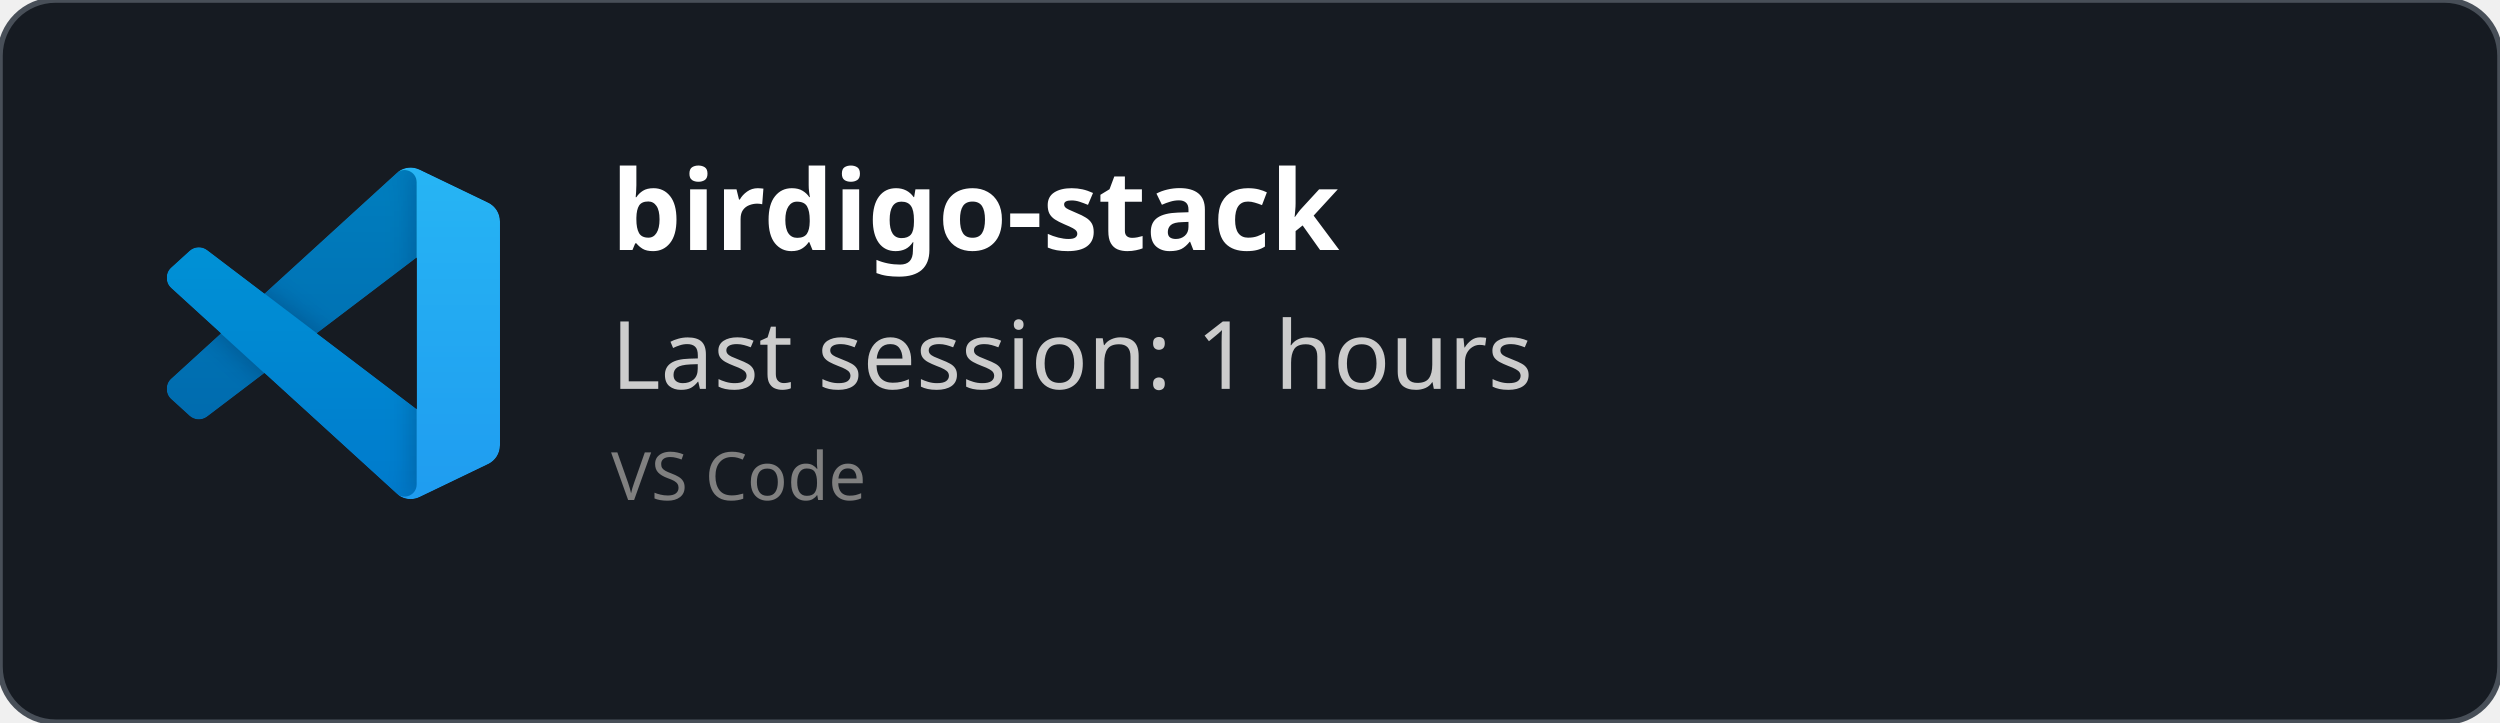
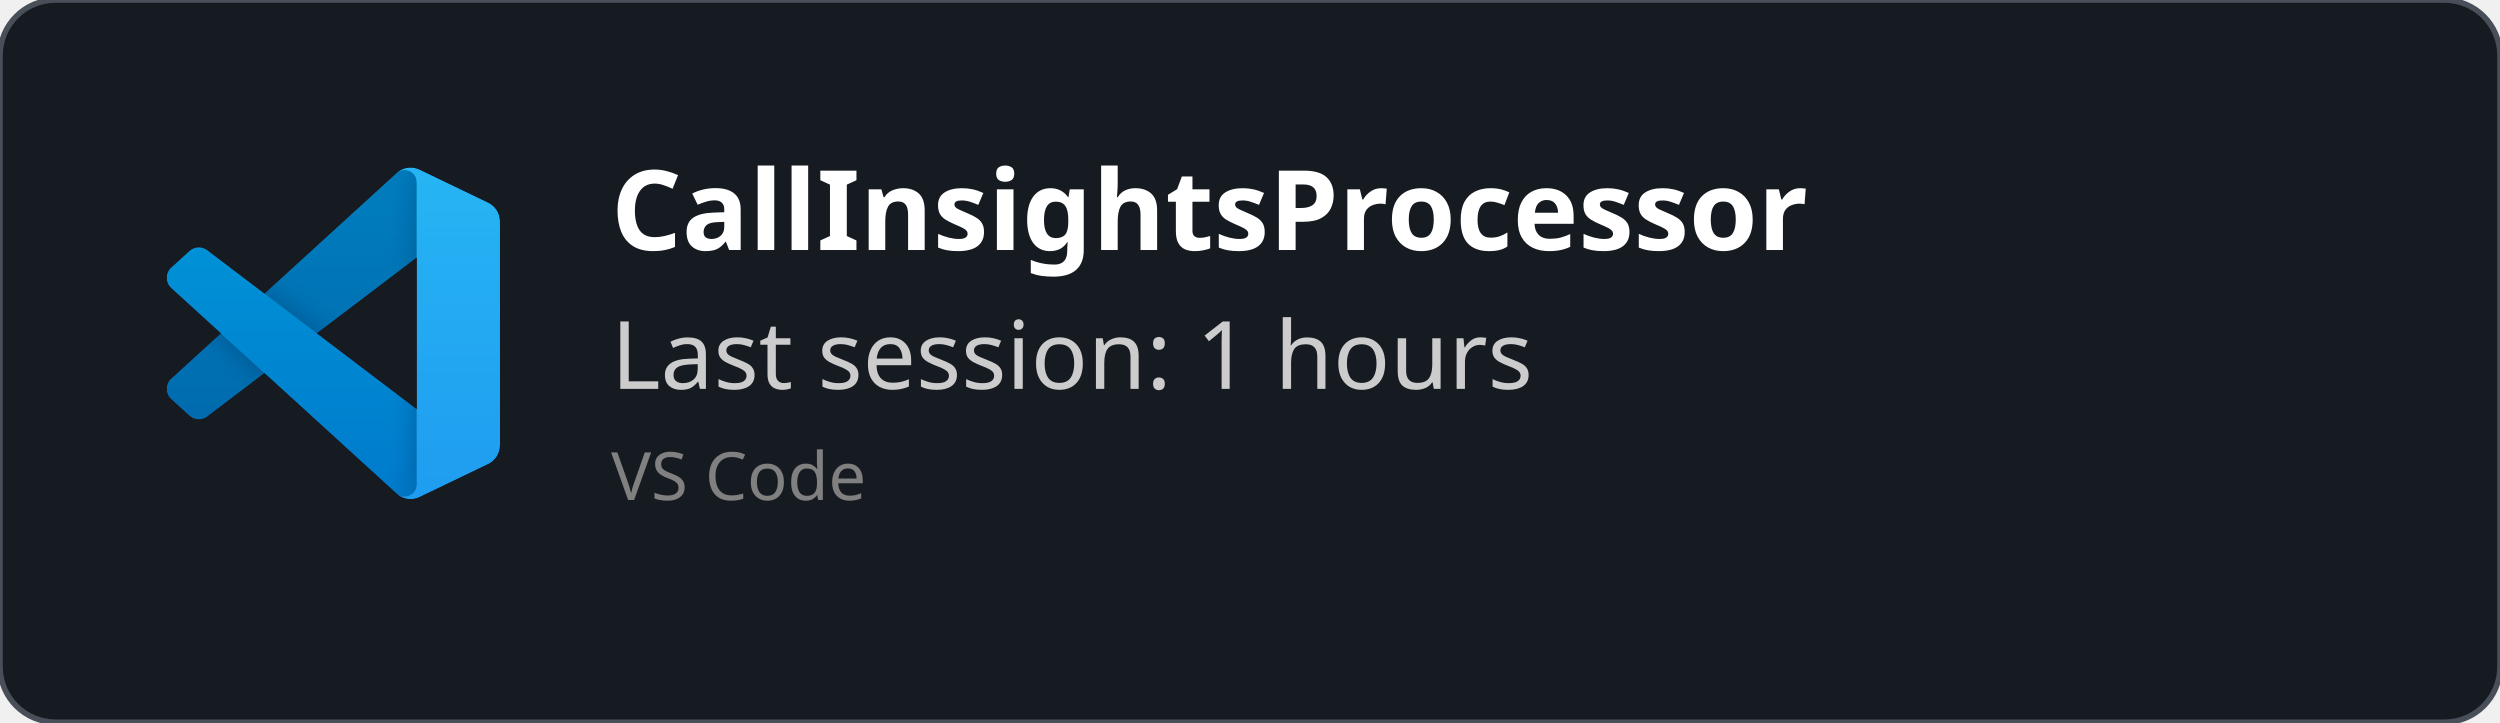
<svg xmlns="http://www.w3.org/2000/svg" width="450" height="130" viewBox="0 0 450 130" fill="none" role="img">
  <style>
    *{
        font-family: 'Segoe UI', Ubuntu, monospace
    }
    </style>
  <defs>
    <clipPath id="horizontalClip" x="20" y="20" width="500" height="200">
      <rect x="90" y="20" width="300" height="50" />
    </clipPath>
  </defs>
  <rect width="450" height="130" fill="rgba(22,27,34)" stroke="#484f58" stroke-width="1" fill-opacity="1" stroke-opacity="1" x="0" y="0" rx="10px" ry="10px">
    </rect>
  <svg width="60" height="60" x="30" y="30" viewBox="0 0 100 100" fill="none" id="vscode">
    <mask id="mask0" mask-type="alpha" maskUnits="userSpaceOnUse" x="0" y="0" width="100" height="100">
      <path fill-rule="evenodd" clip-rule="evenodd" d="M70.912 99.317C72.487 99.931 74.283 99.891 75.873 99.126L96.461 89.22C98.624 88.179 100 85.989 100 83.587V16.413C100 14.011 98.624 11.822 96.461 10.781L75.873 0.874C73.786 -0.13 71.345 0.116 69.513 1.447C69.252 1.637 69.003 1.849 68.769 2.083L29.355 38.041L12.187 25.01C10.589 23.797 8.354 23.896 6.869 25.246L1.363 30.255C-0.453 31.906 -0.455 34.763 1.359 36.417L16.247 50L1.359 63.583C-0.455 65.237 -0.453 68.094 1.363 69.745L6.869 74.754C8.354 76.104 10.589 76.204 12.187 74.99L29.355 61.959L68.769 97.917C69.392 98.541 70.125 99.01 70.912 99.317ZM75.015 27.299L45.109 50L75.015 72.701V27.299Z" fill="white" />
    </mask>
    <g mask="url(#mask0)">
      <path d="M96.461 10.796L75.857 0.876C73.472 -0.273 70.622 0.212 68.75 2.083L1.299 63.583C-0.516 65.237 -0.514 68.094 1.303 69.745L6.813 74.754C8.298 76.104 10.535 76.204 12.134 74.99L93.361 13.37C96.086 11.303 100 13.246 100 16.667V16.427C100 14.027 98.625 11.838 96.461 10.796Z" fill="#0065A9" />
      <g filter="url(#filter0_d)">
        <path d="M96.461 89.204L75.857 99.124C73.472 100.273 70.622 99.788 68.75 97.917L1.299 36.417C-0.516 34.763 -0.514 31.906 1.303 30.255L6.813 25.246C8.298 23.896 10.535 23.796 12.134 25.009L93.361 86.63C96.086 88.697 100 86.754 100 83.333V83.573C100 85.974 98.625 88.162 96.461 89.204Z" fill="#007ACC" />
      </g>
      <g filter="url(#filter1_d)">
        <path d="M75.858 99.126C73.472 100.274 70.622 99.788 68.75 97.917C71.056 100.223 75 98.59 75 95.328V4.672C75 1.41 71.056 -0.223 68.75 2.083C70.622 0.211 73.472 -0.274 75.858 0.874L96.459 10.781C98.623 11.822 100 14.011 100 16.413V83.587C100 85.989 98.623 88.179 96.459 89.22L75.858 99.126Z" fill="#1F9CF0" />
      </g>
      <g style="mix-blend-mode:overlay" opacity="0.25">
        <path fill-rule="evenodd" clip-rule="evenodd" d="M70.851 99.317C72.426 99.931 74.222 99.891 75.812 99.126L96.4 89.22C98.563 88.179 99.939 85.989 99.939 83.587V16.413C99.939 14.011 98.564 11.822 96.4 10.781L75.812 0.874C73.725 -0.13 71.284 0.116 69.453 1.447C69.191 1.637 68.942 1.849 68.708 2.083L29.294 38.041L12.126 25.01C10.528 23.796 8.293 23.896 6.809 25.246L1.302 30.255C-0.513 31.906 -0.515 34.763 1.298 36.417L16.186 50L1.298 63.583C-0.515 65.237 -0.513 68.094 1.302 69.745L6.809 74.754C8.293 76.104 10.528 76.204 12.126 74.99L29.294 61.959L68.708 97.917C69.332 98.54 70.064 99.01 70.851 99.317ZM74.954 27.299L45.048 50L74.954 72.701V27.299Z" fill="url(#paint0_linear)" />
      </g>
    </g>
    <defs>
      <filter id="filter0_d" x="-8.394" y="15.829" width="116.727" height="92.246" filterUnits="userSpaceOnUse" color-interpolation-filters="sRGB">
        <feFlood flood-opacity="0" result="BackgroundImageFix" />
        <feColorMatrix in="SourceAlpha" type="matrix" values="0 0 0 0 0 0 0 0 0 0 0 0 0 0 0 0 0 0 127 0" />
        <feOffset />
        <feGaussianBlur stdDeviation="4.167" />
        <feColorMatrix type="matrix" values="0 0 0 0 0 0 0 0 0 0 0 0 0 0 0 0 0 0 0.25 0" />
        <feBlend mode="overlay" in2="BackgroundImageFix" result="effect1_dropShadow" />
        <feBlend mode="normal" in="SourceGraphic" in2="effect1_dropShadow" result="shape" />
      </filter>
      <filter id="filter1_d" x="60.417" y="-8.076" width="47.917" height="116.151" filterUnits="userSpaceOnUse" color-interpolation-filters="sRGB">
        <feFlood flood-opacity="0" result="BackgroundImageFix" />
        <feColorMatrix in="SourceAlpha" type="matrix" values="0 0 0 0 0 0 0 0 0 0 0 0 0 0 0 0 0 0 127 0" />
        <feOffset />
        <feGaussianBlur stdDeviation="4.167" />
        <feColorMatrix type="matrix" values="0 0 0 0 0 0 0 0 0 0 0 0 0 0 0 0 0 0 0.25 0" />
        <feBlend mode="overlay" in2="BackgroundImageFix" result="effect1_dropShadow" />
        <feBlend mode="normal" in="SourceGraphic" in2="effect1_dropShadow" result="shape" />
      </filter>
      <linearGradient id="paint0_linear" x1="49.939" y1="0.258" x2="49.939" y2="99.742" gradientUnits="userSpaceOnUse">
        <stop stop-color="white" />
        <stop offset="1" stop-color="white" stop-opacity="0" />
      </linearGradient>
    </defs>
  </svg>
  <text x="110" y="45" font-size="20" clip-path="url(#horizontalClip)" font-weight="bold" font-family="Ubuntu" fill="white">
-     birdigo-stack
+     CallInsightsProcessor
    </text>
  <text x="110" y="70" font-size="17px" font-family="Ubuntu" fill="#ccc">
    Last session: 1 hours
    </text>
  <text x="110" y="90" font-size="12px" font-family="Ubuntu" fill="grey">
    VS Code
    </text>
</svg>
